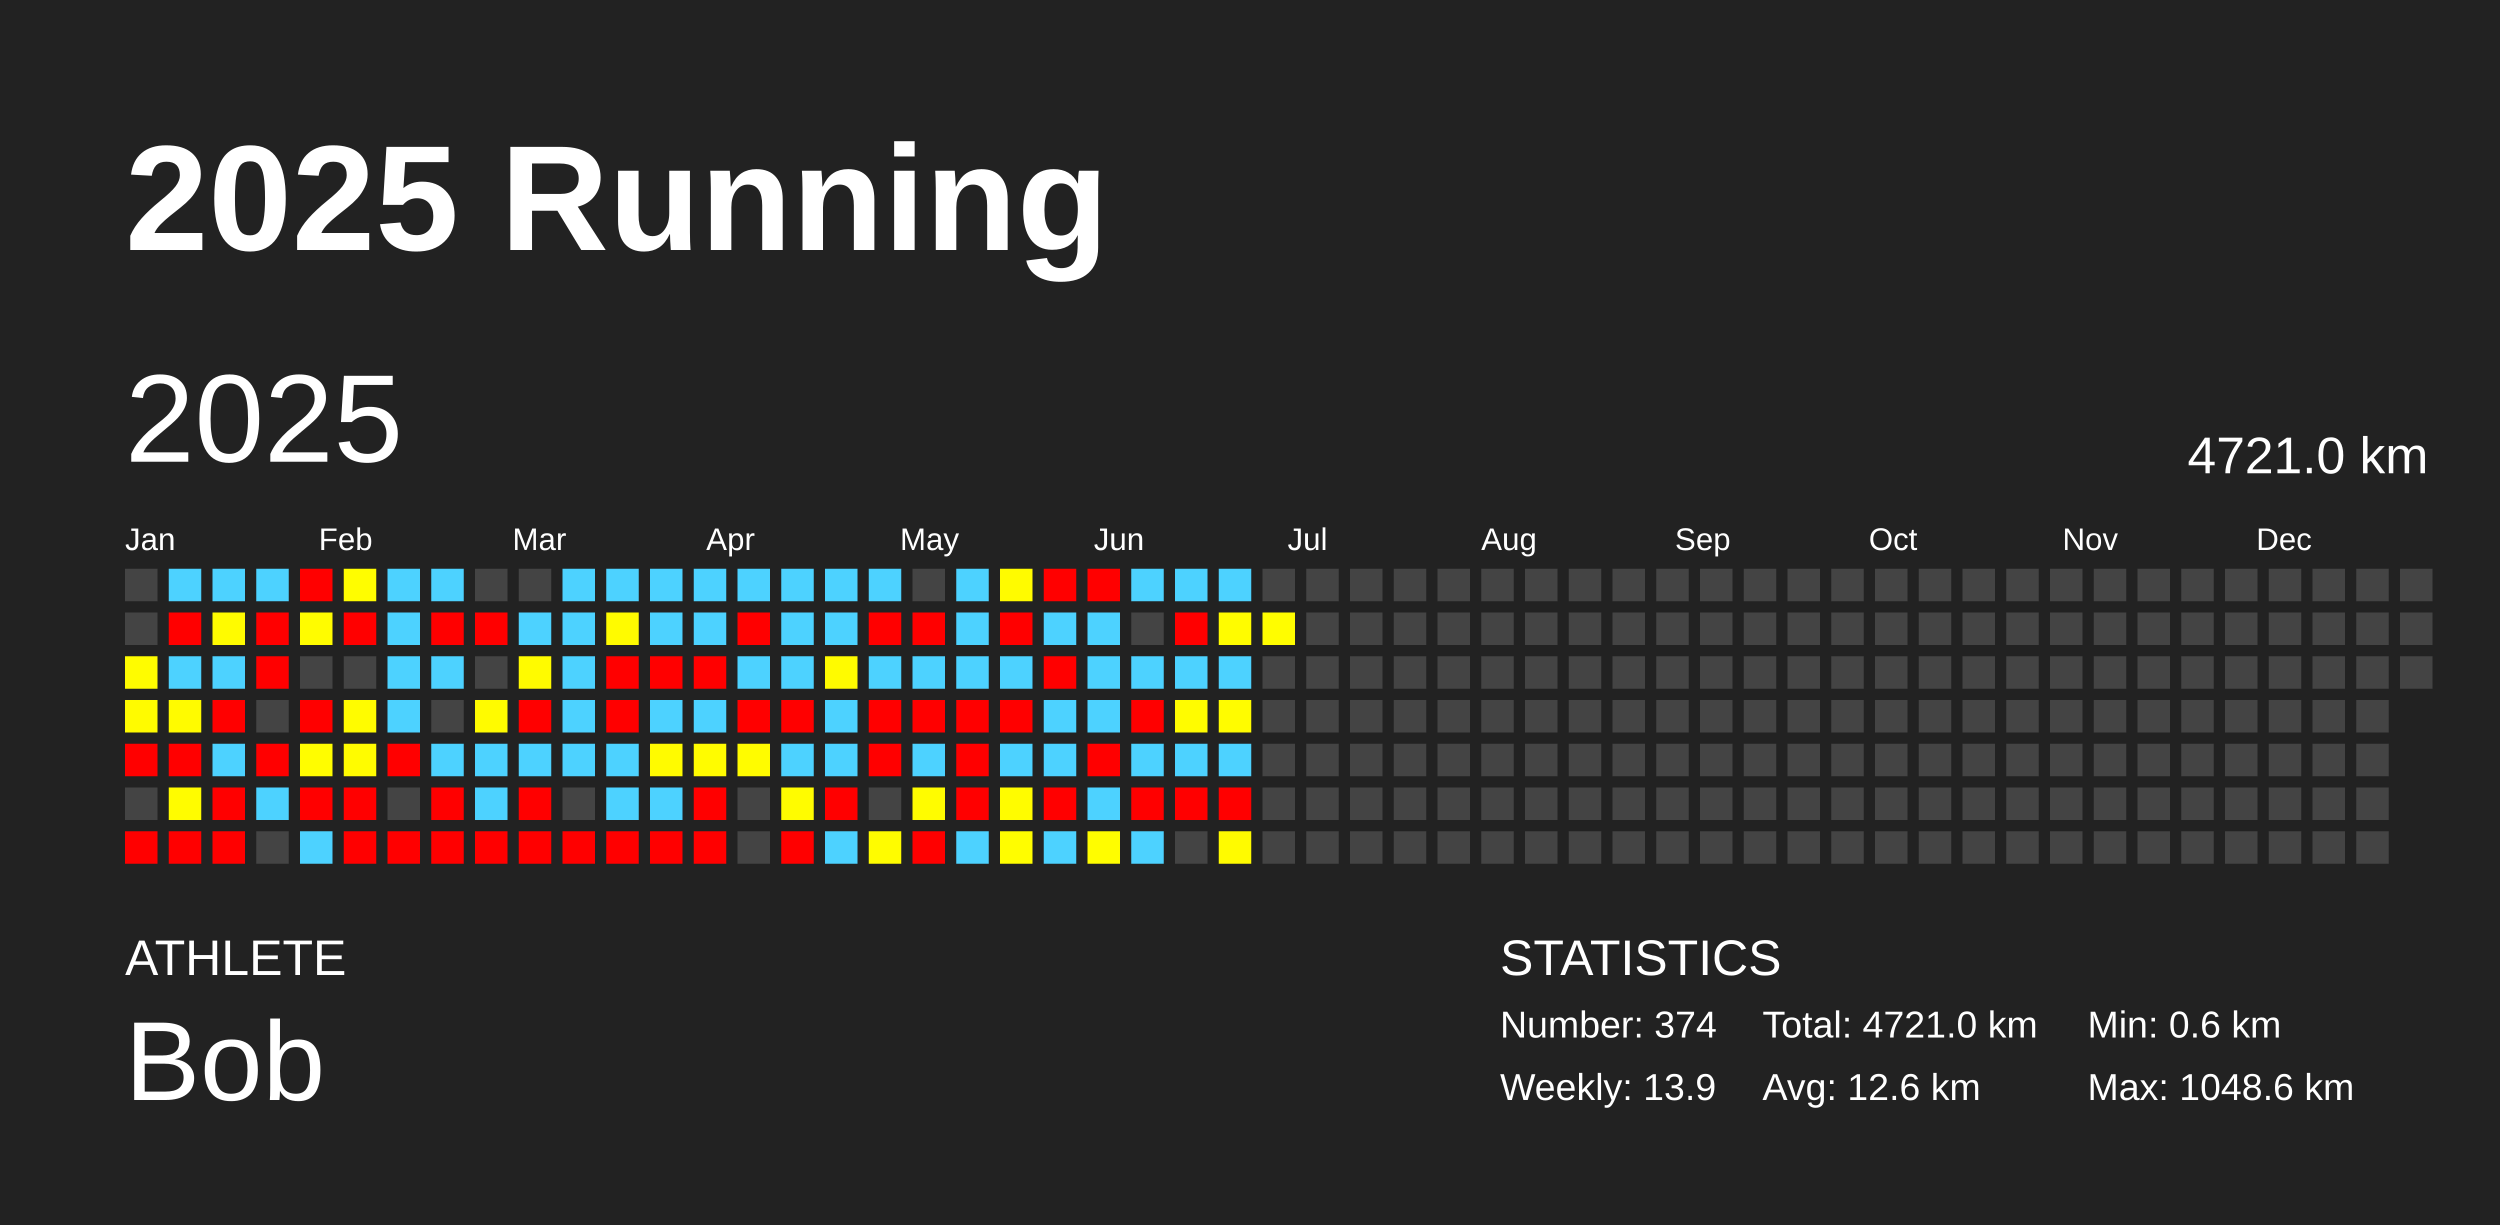
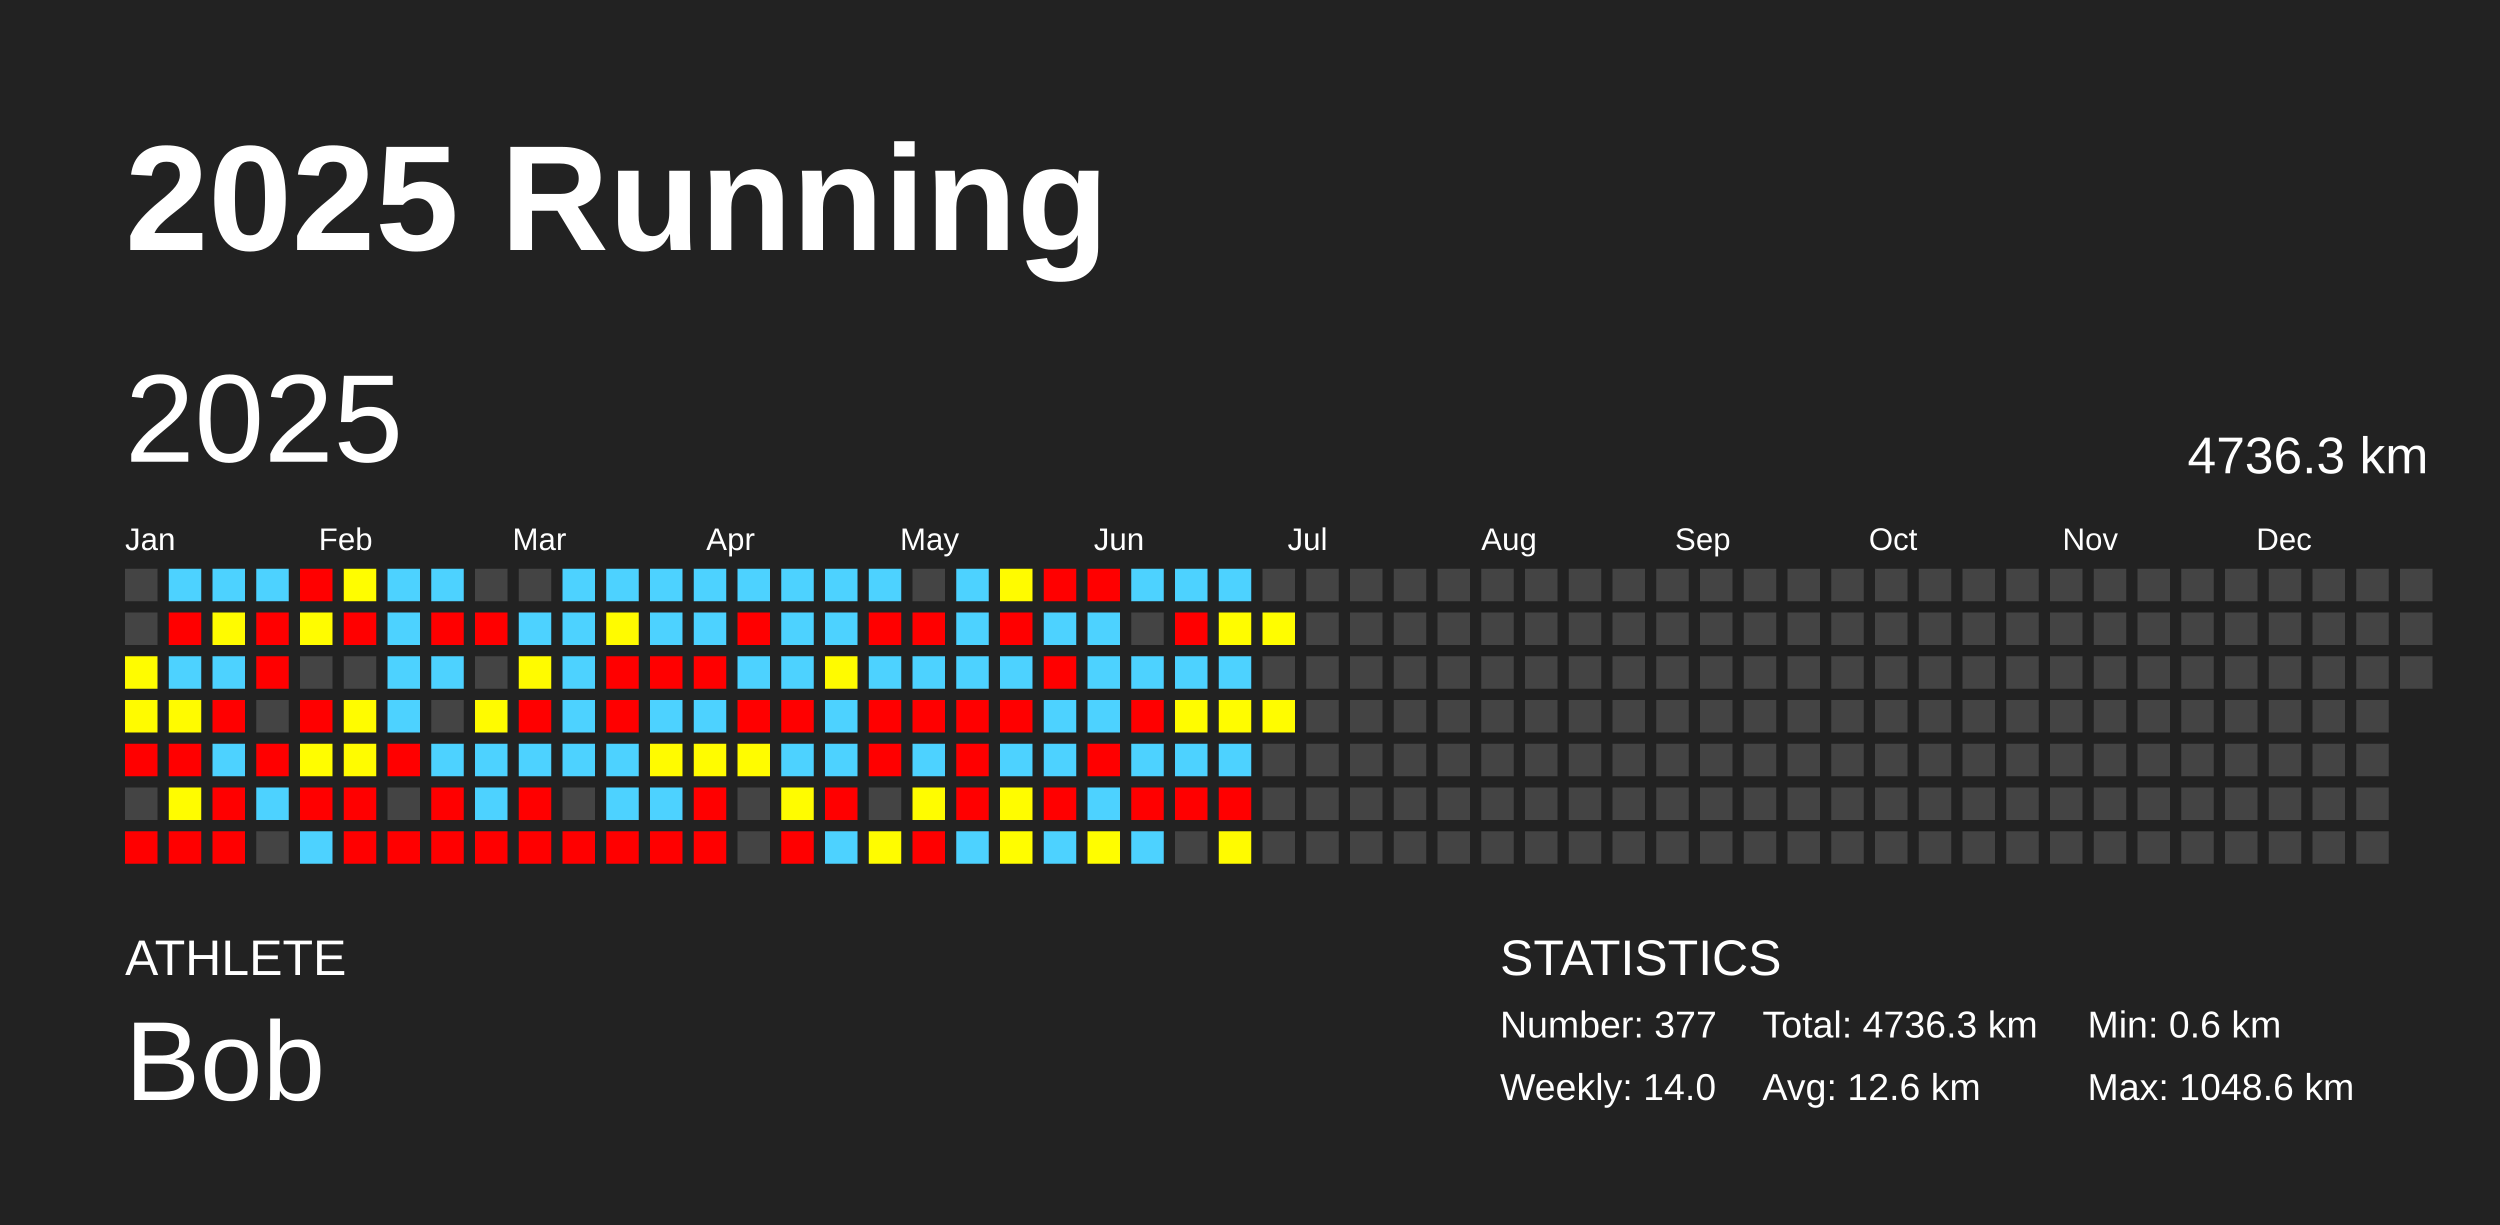
<svg xmlns="http://www.w3.org/2000/svg" baseProfile="full" height="98mm" version="1.1" viewBox="0,0,200,98" width="200mm">
  <defs />
  <rect fill="#222222" height="98" width="200" x="0" y="0" />
  <text fill="#FFFFFF" style="font-size:12px; font-family:Arial; font-weight:bold;" x="10" y="20">2025 Running</text>
  <text fill="#FFFFFF" style="font-size:4px; font-family:Arial" x="10" y="78">ATHLETE</text>
  <text fill="#FFFFFF" style="font-size:9px; font-family:Arial" x="10" y="88">Bob</text>
  <text fill="#FFFFFF" style="font-size:4px; font-family:Arial" x="120" y="78">STATISTICS</text>
-   <text fill="#FFFFFF" style="font-size:3px; font-family:Arial" x="120" y="83">Number: 374</text>
-   <text fill="#FFFFFF" style="font-size:3px; font-family:Arial" x="120" y="88">Weekly: 13.9</text>
-   <text fill="#FFFFFF" style="font-size:3px; font-family:Arial" x="141" y="83">Total: 4721.0 km</text>
+   <text fill="#FFFFFF" style="font-size:3px; font-family:Arial" x="120" y="83">Number: 377</text>
+   <text fill="#FFFFFF" style="font-size:3px; font-family:Arial" x="120" y="88">Weekly: 14.0</text>
+   <text fill="#FFFFFF" style="font-size:3px; font-family:Arial" x="141" y="83">Total: 4736.3 km</text>
  <text fill="#FFFFFF" style="font-size:3px; font-family:Arial" x="141" y="88">Avg: 12.6 km</text>
  <text fill="#FFFFFF" style="font-size:3px; font-family:Arial" x="167" y="83">Min: 0.6 km</text>
  <text fill="#FFFFFF" style="font-size:3px; font-family:Arial" x="167" y="88">Max: 1048.6 km</text>
  <text dominant-baseline="hanging" fill="#FFFFFF" style="font-size:10.0px; font-family:Arial;" x="10" y="30">2025</text>
-   <text dominant-baseline="hanging" fill="#FFFFFF" style="font-size:4.125px; font-family:Arial;" x="175" y="35">4721.0 km</text>
+   <text dominant-baseline="hanging" fill="#FFFFFF" style="font-size:4.125px; font-family:Arial;" x="175" y="35">4736.3 km</text>
  <text fill="#FFFFFF" style="font-size:2.5px; font-family:Arial" x="10.0" y="44">Jan</text>
  <text fill="#FFFFFF" style="font-size:2.5px; font-family:Arial" x="25.5" y="44">Feb</text>
  <text fill="#FFFFFF" style="font-size:2.5px; font-family:Arial" x="41.0" y="44">Mar</text>
  <text fill="#FFFFFF" style="font-size:2.5px; font-family:Arial" x="56.5" y="44">Apr</text>
  <text fill="#FFFFFF" style="font-size:2.5px; font-family:Arial" x="72.0" y="44">May</text>
  <text fill="#FFFFFF" style="font-size:2.5px; font-family:Arial" x="87.5" y="44">Jun</text>
  <text fill="#FFFFFF" style="font-size:2.5px; font-family:Arial" x="103.0" y="44">Jul</text>
  <text fill="#FFFFFF" style="font-size:2.5px; font-family:Arial" x="118.5" y="44">Aug</text>
  <text fill="#FFFFFF" style="font-size:2.5px; font-family:Arial" x="134.0" y="44">Sep</text>
  <text fill="#FFFFFF" style="font-size:2.5px; font-family:Arial" x="149.5" y="44">Oct</text>
  <text fill="#FFFFFF" style="font-size:2.5px; font-family:Arial" x="165.0" y="44">Nov</text>
  <text fill="#FFFFFF" style="font-size:2.5px; font-family:Arial" x="180.5" y="44">Dec</text>
  <rect fill="#444444" height="2.6" width="2.6" x="10.0" y="45.5" />
  <rect fill="#444444" height="2.6" width="2.6" x="10.0" y="49.0" />
  <rect fill="#fffc00" height="2.6" width="2.6" x="10.0" y="52.5" />
  <rect fill="#fffb00" height="2.6" width="2.6" x="10.0" y="56.0" />
  <rect fill="red" height="2.6" width="2.6" x="10.0" y="59.5" />
  <rect fill="#444444" height="2.6" width="2.6" x="10.0" y="63.0" />
  <rect fill="red" height="2.6" width="2.6" x="10.0" y="66.5" />
  <rect fill="#4dd2ff" height="2.6" width="2.6" x="13.5" y="45.5" />
  <rect fill="red" height="2.6" width="2.6" x="13.5" y="49.0" />
  <rect fill="#4dd2ff" height="2.6" width="2.6" x="13.5" y="52.5" />
  <rect fill="#fffb00" height="2.6" width="2.6" x="13.5" y="56.0" />
  <rect fill="red" height="2.6" width="2.6" x="13.5" y="59.5" />
  <rect fill="#fffc00" height="2.6" width="2.6" x="13.5" y="63.0" />
  <rect fill="red" height="2.6" width="2.6" x="13.5" y="66.5" />
  <rect fill="#4dd2ff" height="2.6" width="2.6" x="17.0" y="45.5" />
  <rect fill="#fffb00" height="2.6" width="2.6" x="17.0" y="49.0" />
  <rect fill="#4dd2ff" height="2.6" width="2.6" x="17.0" y="52.5" />
  <rect fill="red" height="2.6" width="2.6" x="17.0" y="56.0" />
  <rect fill="#4dd2ff" height="2.6" width="2.6" x="17.0" y="59.5" />
  <rect fill="red" height="2.6" width="2.6" x="17.0" y="63.0" />
  <rect fill="red" height="2.6" width="2.6" x="17.0" y="66.5" />
  <rect fill="#4dd2ff" height="2.6" width="2.6" x="20.5" y="45.5" />
  <rect fill="red" height="2.6" width="2.6" x="20.5" y="49.0" />
  <rect fill="red" height="2.6" width="2.6" x="20.5" y="52.5" />
  <rect fill="#444444" height="2.6" width="2.6" x="20.5" y="56.0" />
  <rect fill="red" height="2.6" width="2.6" x="20.5" y="59.5" />
  <rect fill="#4dd2ff" height="2.6" width="2.6" x="20.5" y="63.0" />
  <rect fill="#444444" height="2.6" width="2.6" x="20.5" y="66.5" />
  <rect fill="red" height="2.6" width="2.6" x="24.0" y="45.5" />
  <rect fill="#fffc00" height="2.6" width="2.6" x="24.0" y="49.0" />
  <rect fill="#444444" height="2.6" width="2.6" x="24.0" y="52.5" />
  <rect fill="red" height="2.6" width="2.6" x="24.0" y="56.0" />
  <rect fill="#fffd00" height="2.6" width="2.6" x="24.0" y="59.5" />
  <rect fill="red" height="2.6" width="2.6" x="24.0" y="63.0" />
  <rect fill="#4dd2ff" height="2.6" width="2.6" x="24.0" y="66.5" />
  <rect fill="#fffd00" height="2.6" width="2.6" x="27.5" y="45.5" />
  <rect fill="red" height="2.6" width="2.6" x="27.5" y="49.0" />
  <rect fill="#444444" height="2.6" width="2.6" x="27.5" y="52.5" />
  <rect fill="#fffc00" height="2.6" width="2.6" x="27.5" y="56.0" />
  <rect fill="#fffc00" height="2.6" width="2.6" x="27.5" y="59.5" />
  <rect fill="red" height="2.6" width="2.6" x="27.5" y="63.0" />
  <rect fill="red" height="2.6" width="2.6" x="27.5" y="66.5" />
  <rect fill="#4dd2ff" height="2.6" width="2.6" x="31.0" y="45.5" />
  <rect fill="#4dd2ff" height="2.6" width="2.6" x="31.0" y="49.0" />
  <rect fill="#4dd2ff" height="2.6" width="2.6" x="31.0" y="52.5" />
  <rect fill="#4dd2ff" height="2.6" width="2.6" x="31.0" y="56.0" />
  <rect fill="red" height="2.6" width="2.6" x="31.0" y="59.5" />
  <rect fill="#444444" height="2.6" width="2.6" x="31.0" y="63.0" />
  <rect fill="red" height="2.6" width="2.6" x="31.0" y="66.5" />
  <rect fill="#4dd2ff" height="2.6" width="2.6" x="34.5" y="45.5" />
  <rect fill="red" height="2.6" width="2.6" x="34.5" y="49.0" />
  <rect fill="#4dd2ff" height="2.6" width="2.6" x="34.5" y="52.5" />
  <rect fill="#444444" height="2.6" width="2.6" x="34.5" y="56.0" />
  <rect fill="#4dd2ff" height="2.6" width="2.6" x="34.5" y="59.5" />
  <rect fill="red" height="2.6" width="2.6" x="34.5" y="63.0" />
  <rect fill="red" height="2.6" width="2.6" x="34.5" y="66.5" />
  <rect fill="#444444" height="2.6" width="2.6" x="38.0" y="45.5" />
  <rect fill="red" height="2.6" width="2.6" x="38.0" y="49.0" />
  <rect fill="#444444" height="2.6" width="2.6" x="38.0" y="52.5" />
  <rect fill="#fffb00" height="2.6" width="2.6" x="38.0" y="56.0" />
  <rect fill="#4dd2ff" height="2.6" width="2.6" x="38.0" y="59.5" />
  <rect fill="#4dd2ff" height="2.6" width="2.6" x="38.0" y="63.0" />
  <rect fill="red" height="2.6" width="2.6" x="38.0" y="66.5" />
  <rect fill="#444444" height="2.6" width="2.6" x="41.5" y="45.5" />
  <rect fill="#4dd2ff" height="2.6" width="2.6" x="41.5" y="49.0" />
  <rect fill="#fffb00" height="2.6" width="2.6" x="41.5" y="52.5" />
  <rect fill="red" height="2.6" width="2.6" x="41.5" y="56.0" />
  <rect fill="#4dd2ff" height="2.6" width="2.6" x="41.5" y="59.5" />
  <rect fill="red" height="2.6" width="2.6" x="41.5" y="63.0" />
  <rect fill="red" height="2.6" width="2.6" x="41.5" y="66.5" />
  <rect fill="#4dd2ff" height="2.6" width="2.6" x="45.0" y="45.5" />
  <rect fill="#4dd2ff" height="2.6" width="2.6" x="45.0" y="49.0" />
  <rect fill="#4dd2ff" height="2.6" width="2.6" x="45.0" y="52.5" />
  <rect fill="#4dd2ff" height="2.6" width="2.6" x="45.0" y="56.0" />
  <rect fill="#4dd2ff" height="2.6" width="2.6" x="45.0" y="59.5" />
  <rect fill="#444444" height="2.6" width="2.6" x="45.0" y="63.0" />
  <rect fill="red" height="2.6" width="2.6" x="45.0" y="66.5" />
  <rect fill="#4dd2ff" height="2.6" width="2.6" x="48.5" y="45.5" />
  <rect fill="#fffb00" height="2.6" width="2.6" x="48.5" y="49.0" />
  <rect fill="red" height="2.6" width="2.6" x="48.5" y="52.5" />
  <rect fill="red" height="2.6" width="2.6" x="48.5" y="56.0" />
  <rect fill="#4dd2ff" height="2.6" width="2.6" x="48.5" y="59.5" />
  <rect fill="#4dd2ff" height="2.6" width="2.6" x="48.5" y="63.0" />
  <rect fill="red" height="2.6" width="2.6" x="48.5" y="66.5" />
  <rect fill="#4dd2ff" height="2.6" width="2.6" x="52.0" y="45.5" />
  <rect fill="#4dd2ff" height="2.6" width="2.6" x="52.0" y="49.0" />
  <rect fill="red" height="2.6" width="2.6" x="52.0" y="52.5" />
  <rect fill="#4dd2ff" height="2.6" width="2.6" x="52.0" y="56.0" />
  <rect fill="#fffb00" height="2.6" width="2.6" x="52.0" y="59.5" />
  <rect fill="#4dd2ff" height="2.6" width="2.6" x="52.0" y="63.0" />
  <rect fill="red" height="2.6" width="2.6" x="52.0" y="66.5" />
  <rect fill="#4dd2ff" height="2.6" width="2.6" x="55.5" y="45.5" />
  <rect fill="#4dd2ff" height="2.6" width="2.6" x="55.5" y="49.0" />
  <rect fill="red" height="2.6" width="2.6" x="55.5" y="52.5" />
  <rect fill="#4dd2ff" height="2.6" width="2.6" x="55.5" y="56.0" />
  <rect fill="#fffc00" height="2.6" width="2.6" x="55.5" y="59.5" />
  <rect fill="red" height="2.6" width="2.6" x="55.5" y="63.0" />
  <rect fill="red" height="2.6" width="2.6" x="55.5" y="66.5" />
  <rect fill="#4dd2ff" height="2.6" width="2.6" x="59.0" y="45.5" />
  <rect fill="red" height="2.6" width="2.6" x="59.0" y="49.0" />
  <rect fill="#4dd2ff" height="2.6" width="2.6" x="59.0" y="52.5" />
  <rect fill="red" height="2.6" width="2.6" x="59.0" y="56.0" />
  <rect fill="#fffc00" height="2.6" width="2.6" x="59.0" y="59.5" />
  <rect fill="#444444" height="2.6" width="2.6" x="59.0" y="63.0" />
  <rect fill="#444444" height="2.6" width="2.6" x="59.0" y="66.5" />
  <rect fill="#4dd2ff" height="2.6" width="2.6" x="62.5" y="45.5" />
  <rect fill="#4dd2ff" height="2.6" width="2.6" x="62.5" y="49.0" />
  <rect fill="#4dd2ff" height="2.6" width="2.6" x="62.5" y="52.5" />
  <rect fill="red" height="2.6" width="2.6" x="62.5" y="56.0" />
  <rect fill="#4dd2ff" height="2.6" width="2.6" x="62.5" y="59.5" />
  <rect fill="#fffc00" height="2.6" width="2.6" x="62.5" y="63.0" />
  <rect fill="red" height="2.6" width="2.6" x="62.5" y="66.5" />
  <rect fill="#4dd2ff" height="2.6" width="2.6" x="66.0" y="45.5" />
  <rect fill="#4dd2ff" height="2.6" width="2.6" x="66.0" y="49.0" />
  <rect fill="#fffb00" height="2.6" width="2.6" x="66.0" y="52.5" />
  <rect fill="#4dd2ff" height="2.6" width="2.6" x="66.0" y="56.0" />
  <rect fill="#4dd2ff" height="2.6" width="2.6" x="66.0" y="59.5" />
  <rect fill="red" height="2.6" width="2.6" x="66.0" y="63.0" />
  <rect fill="#4dd2ff" height="2.6" width="2.6" x="66.0" y="66.5" />
  <rect fill="#4dd2ff" height="2.6" width="2.6" x="69.5" y="45.5" />
  <rect fill="red" height="2.6" width="2.6" x="69.5" y="49.0" />
  <rect fill="#4dd2ff" height="2.6" width="2.6" x="69.5" y="52.5" />
  <rect fill="red" height="2.6" width="2.6" x="69.5" y="56.0" />
  <rect fill="red" height="2.6" width="2.6" x="69.5" y="59.5" />
  <rect fill="#444444" height="2.6" width="2.6" x="69.5" y="63.0" />
  <rect fill="#fffc00" height="2.6" width="2.6" x="69.5" y="66.5" />
  <rect fill="#444444" height="2.6" width="2.6" x="73.0" y="45.5" />
  <rect fill="red" height="2.6" width="2.6" x="73.0" y="49.0" />
  <rect fill="#4dd2ff" height="2.6" width="2.6" x="73.0" y="52.5" />
  <rect fill="red" height="2.6" width="2.6" x="73.0" y="56.0" />
  <rect fill="#4dd2ff" height="2.6" width="2.6" x="73.0" y="59.5" />
  <rect fill="#fffc00" height="2.6" width="2.6" x="73.0" y="63.0" />
  <rect fill="red" height="2.6" width="2.6" x="73.0" y="66.5" />
  <rect fill="#4dd2ff" height="2.6" width="2.6" x="76.5" y="45.5" />
  <rect fill="#4dd2ff" height="2.6" width="2.6" x="76.5" y="49.0" />
  <rect fill="#4dd2ff" height="2.6" width="2.6" x="76.5" y="52.5" />
  <rect fill="red" height="2.6" width="2.6" x="76.5" y="56.0" />
  <rect fill="red" height="2.6" width="2.6" x="76.5" y="59.5" />
  <rect fill="red" height="2.6" width="2.6" x="76.5" y="63.0" />
  <rect fill="#4dd2ff" height="2.6" width="2.6" x="76.5" y="66.5" />
  <rect fill="#fffb00" height="2.6" width="2.6" x="80.0" y="45.5" />
  <rect fill="red" height="2.6" width="2.6" x="80.0" y="49.0" />
  <rect fill="#4dd2ff" height="2.6" width="2.6" x="80.0" y="52.5" />
  <rect fill="red" height="2.6" width="2.6" x="80.0" y="56.0" />
  <rect fill="#4dd2ff" height="2.6" width="2.6" x="80.0" y="59.5" />
  <rect fill="#fffc00" height="2.6" width="2.6" x="80.0" y="63.0" />
  <rect fill="#fffd00" height="2.6" width="2.6" x="80.0" y="66.5" />
  <rect fill="red" height="2.6" width="2.6" x="83.5" y="45.5" />
  <rect fill="#4dd2ff" height="2.6" width="2.6" x="83.5" y="49.0" />
  <rect fill="red" height="2.6" width="2.6" x="83.5" y="52.5" />
  <rect fill="#4dd2ff" height="2.6" width="2.6" x="83.5" y="56.0" />
  <rect fill="#4dd2ff" height="2.6" width="2.6" x="83.5" y="59.5" />
  <rect fill="red" height="2.6" width="2.6" x="83.5" y="63.0" />
  <rect fill="#4dd2ff" height="2.6" width="2.6" x="83.5" y="66.5" />
  <rect fill="red" height="2.6" width="2.6" x="87.0" y="45.5" />
  <rect fill="#4dd2ff" height="2.6" width="2.6" x="87.0" y="49.0" />
  <rect fill="#4dd2ff" height="2.6" width="2.6" x="87.0" y="52.5" />
  <rect fill="#4dd2ff" height="2.6" width="2.6" x="87.0" y="56.0" />
  <rect fill="red" height="2.6" width="2.6" x="87.0" y="59.5" />
  <rect fill="#4dd2ff" height="2.6" width="2.6" x="87.0" y="63.0" />
  <rect fill="#fffd00" height="2.6" width="2.6" x="87.0" y="66.5" />
  <rect fill="#4dd2ff" height="2.6" width="2.6" x="90.5" y="45.5" />
  <rect fill="#444444" height="2.6" width="2.6" x="90.5" y="49.0" />
  <rect fill="#4dd2ff" height="2.6" width="2.6" x="90.5" y="52.5" />
  <rect fill="red" height="2.6" width="2.6" x="90.5" y="56.0" />
  <rect fill="#4dd2ff" height="2.6" width="2.6" x="90.5" y="59.5" />
  <rect fill="red" height="2.6" width="2.6" x="90.5" y="63.0" />
  <rect fill="#4dd2ff" height="2.6" width="2.6" x="90.5" y="66.5" />
  <rect fill="#4dd2ff" height="2.6" width="2.6" x="94.0" y="45.5" />
  <rect fill="red" height="2.6" width="2.6" x="94.0" y="49.0" />
  <rect fill="#4dd2ff" height="2.6" width="2.6" x="94.0" y="52.5" />
  <rect fill="#fffc00" height="2.6" width="2.6" x="94.0" y="56.0" />
  <rect fill="#4dd2ff" height="2.6" width="2.6" x="94.0" y="59.5" />
  <rect fill="red" height="2.6" width="2.6" x="94.0" y="63.0" />
  <rect fill="#444444" height="2.6" width="2.6" x="94.0" y="66.5" />
  <rect fill="#4dd2ff" height="2.6" width="2.6" x="97.5" y="45.5" />
  <rect fill="#fffc00" height="2.6" width="2.6" x="97.5" y="49.0" />
  <rect fill="#4dd2ff" height="2.6" width="2.6" x="97.5" y="52.5" />
  <rect fill="#fffc00" height="2.6" width="2.6" x="97.5" y="56.0" />
  <rect fill="#4dd2ff" height="2.6" width="2.6" x="97.5" y="59.5" />
  <rect fill="red" height="2.6" width="2.6" x="97.5" y="63.0" />
  <rect fill="#fffb00" height="2.6" width="2.6" x="97.5" y="66.5" />
  <rect fill="#444444" height="2.6" width="2.6" x="101.0" y="45.5" />
  <rect fill="#fffd00" height="2.6" width="2.6" x="101.0" y="49.0" />
  <rect fill="#444444" height="2.6" width="2.6" x="101.0" y="52.5" />
-   <rect fill="#444444" height="2.6" width="2.6" x="101.0" y="56.0" />
+   <rect fill="#fffc00" height="2.6" width="2.6" x="101.0" y="56.0" />
  <rect fill="#444444" height="2.6" width="2.6" x="101.0" y="59.5" />
  <rect fill="#444444" height="2.6" width="2.6" x="101.0" y="63.0" />
  <rect fill="#444444" height="2.6" width="2.6" x="101.0" y="66.5" />
  <rect fill="#444444" height="2.6" width="2.6" x="104.5" y="45.5" />
  <rect fill="#444444" height="2.6" width="2.6" x="104.5" y="49.0" />
  <rect fill="#444444" height="2.6" width="2.6" x="104.5" y="52.5" />
  <rect fill="#444444" height="2.6" width="2.6" x="104.5" y="56.0" />
  <rect fill="#444444" height="2.6" width="2.6" x="104.5" y="59.5" />
  <rect fill="#444444" height="2.6" width="2.6" x="104.5" y="63.0" />
  <rect fill="#444444" height="2.6" width="2.6" x="104.5" y="66.5" />
  <rect fill="#444444" height="2.6" width="2.6" x="108.0" y="45.5" />
  <rect fill="#444444" height="2.6" width="2.6" x="108.0" y="49.0" />
  <rect fill="#444444" height="2.6" width="2.6" x="108.0" y="52.5" />
  <rect fill="#444444" height="2.6" width="2.6" x="108.0" y="56.0" />
  <rect fill="#444444" height="2.6" width="2.6" x="108.0" y="59.5" />
  <rect fill="#444444" height="2.6" width="2.6" x="108.0" y="63.0" />
  <rect fill="#444444" height="2.6" width="2.6" x="108.0" y="66.5" />
  <rect fill="#444444" height="2.6" width="2.6" x="111.5" y="45.5" />
  <rect fill="#444444" height="2.6" width="2.6" x="111.5" y="49.0" />
  <rect fill="#444444" height="2.6" width="2.6" x="111.5" y="52.5" />
  <rect fill="#444444" height="2.6" width="2.6" x="111.5" y="56.0" />
  <rect fill="#444444" height="2.6" width="2.6" x="111.5" y="59.5" />
  <rect fill="#444444" height="2.6" width="2.6" x="111.5" y="63.0" />
  <rect fill="#444444" height="2.6" width="2.6" x="111.5" y="66.5" />
  <rect fill="#444444" height="2.6" width="2.6" x="115.0" y="45.5" />
  <rect fill="#444444" height="2.6" width="2.6" x="115.0" y="49.0" />
  <rect fill="#444444" height="2.6" width="2.6" x="115.0" y="52.5" />
  <rect fill="#444444" height="2.6" width="2.6" x="115.0" y="56.0" />
  <rect fill="#444444" height="2.6" width="2.6" x="115.0" y="59.5" />
  <rect fill="#444444" height="2.6" width="2.6" x="115.0" y="63.0" />
  <rect fill="#444444" height="2.6" width="2.6" x="115.0" y="66.5" />
  <rect fill="#444444" height="2.6" width="2.6" x="118.5" y="45.5" />
  <rect fill="#444444" height="2.6" width="2.6" x="118.5" y="49.0" />
  <rect fill="#444444" height="2.6" width="2.6" x="118.5" y="52.5" />
  <rect fill="#444444" height="2.6" width="2.6" x="118.5" y="56.0" />
  <rect fill="#444444" height="2.6" width="2.6" x="118.5" y="59.5" />
  <rect fill="#444444" height="2.6" width="2.6" x="118.5" y="63.0" />
  <rect fill="#444444" height="2.6" width="2.6" x="118.5" y="66.5" />
  <rect fill="#444444" height="2.6" width="2.6" x="122.0" y="45.5" />
  <rect fill="#444444" height="2.6" width="2.6" x="122.0" y="49.0" />
  <rect fill="#444444" height="2.6" width="2.6" x="122.0" y="52.5" />
  <rect fill="#444444" height="2.6" width="2.6" x="122.0" y="56.0" />
  <rect fill="#444444" height="2.6" width="2.6" x="122.0" y="59.5" />
  <rect fill="#444444" height="2.6" width="2.6" x="122.0" y="63.0" />
  <rect fill="#444444" height="2.6" width="2.6" x="122.0" y="66.5" />
  <rect fill="#444444" height="2.6" width="2.6" x="125.5" y="45.5" />
  <rect fill="#444444" height="2.6" width="2.6" x="125.5" y="49.0" />
  <rect fill="#444444" height="2.6" width="2.6" x="125.5" y="52.5" />
  <rect fill="#444444" height="2.6" width="2.6" x="125.5" y="56.0" />
  <rect fill="#444444" height="2.6" width="2.6" x="125.5" y="59.5" />
  <rect fill="#444444" height="2.6" width="2.6" x="125.5" y="63.0" />
  <rect fill="#444444" height="2.6" width="2.6" x="125.5" y="66.5" />
  <rect fill="#444444" height="2.6" width="2.6" x="129.0" y="45.5" />
  <rect fill="#444444" height="2.6" width="2.6" x="129.0" y="49.0" />
  <rect fill="#444444" height="2.6" width="2.6" x="129.0" y="52.5" />
  <rect fill="#444444" height="2.6" width="2.6" x="129.0" y="56.0" />
  <rect fill="#444444" height="2.6" width="2.6" x="129.0" y="59.5" />
  <rect fill="#444444" height="2.6" width="2.6" x="129.0" y="63.0" />
  <rect fill="#444444" height="2.6" width="2.6" x="129.0" y="66.5" />
  <rect fill="#444444" height="2.6" width="2.6" x="132.5" y="45.5" />
  <rect fill="#444444" height="2.6" width="2.6" x="132.5" y="49.0" />
  <rect fill="#444444" height="2.6" width="2.6" x="132.5" y="52.5" />
  <rect fill="#444444" height="2.6" width="2.6" x="132.5" y="56.0" />
  <rect fill="#444444" height="2.6" width="2.6" x="132.5" y="59.5" />
  <rect fill="#444444" height="2.6" width="2.6" x="132.5" y="63.0" />
  <rect fill="#444444" height="2.6" width="2.6" x="132.5" y="66.5" />
  <rect fill="#444444" height="2.6" width="2.6" x="136.0" y="45.5" />
  <rect fill="#444444" height="2.6" width="2.6" x="136.0" y="49.0" />
  <rect fill="#444444" height="2.6" width="2.6" x="136.0" y="52.5" />
  <rect fill="#444444" height="2.6" width="2.6" x="136.0" y="56.0" />
  <rect fill="#444444" height="2.6" width="2.6" x="136.0" y="59.5" />
  <rect fill="#444444" height="2.6" width="2.6" x="136.0" y="63.0" />
  <rect fill="#444444" height="2.6" width="2.6" x="136.0" y="66.5" />
  <rect fill="#444444" height="2.6" width="2.6" x="139.5" y="45.5" />
  <rect fill="#444444" height="2.6" width="2.6" x="139.5" y="49.0" />
  <rect fill="#444444" height="2.6" width="2.6" x="139.5" y="52.5" />
  <rect fill="#444444" height="2.6" width="2.6" x="139.5" y="56.0" />
  <rect fill="#444444" height="2.6" width="2.6" x="139.5" y="59.5" />
  <rect fill="#444444" height="2.6" width="2.6" x="139.5" y="63.0" />
  <rect fill="#444444" height="2.6" width="2.6" x="139.5" y="66.5" />
  <rect fill="#444444" height="2.6" width="2.6" x="143.0" y="45.5" />
  <rect fill="#444444" height="2.6" width="2.6" x="143.0" y="49.0" />
  <rect fill="#444444" height="2.6" width="2.6" x="143.0" y="52.5" />
  <rect fill="#444444" height="2.6" width="2.6" x="143.0" y="56.0" />
  <rect fill="#444444" height="2.6" width="2.6" x="143.0" y="59.5" />
  <rect fill="#444444" height="2.6" width="2.6" x="143.0" y="63.0" />
  <rect fill="#444444" height="2.6" width="2.6" x="143.0" y="66.5" />
  <rect fill="#444444" height="2.6" width="2.6" x="146.5" y="45.5" />
  <rect fill="#444444" height="2.6" width="2.6" x="146.5" y="49.0" />
  <rect fill="#444444" height="2.6" width="2.6" x="146.5" y="52.5" />
  <rect fill="#444444" height="2.6" width="2.6" x="146.5" y="56.0" />
  <rect fill="#444444" height="2.6" width="2.6" x="146.5" y="59.5" />
  <rect fill="#444444" height="2.6" width="2.6" x="146.5" y="63.0" />
  <rect fill="#444444" height="2.6" width="2.6" x="146.5" y="66.5" />
  <rect fill="#444444" height="2.6" width="2.6" x="150.0" y="45.5" />
  <rect fill="#444444" height="2.6" width="2.6" x="150.0" y="49.0" />
  <rect fill="#444444" height="2.6" width="2.6" x="150.0" y="52.5" />
  <rect fill="#444444" height="2.6" width="2.6" x="150.0" y="56.0" />
  <rect fill="#444444" height="2.6" width="2.6" x="150.0" y="59.5" />
  <rect fill="#444444" height="2.6" width="2.6" x="150.0" y="63.0" />
  <rect fill="#444444" height="2.6" width="2.6" x="150.0" y="66.5" />
  <rect fill="#444444" height="2.6" width="2.6" x="153.5" y="45.5" />
  <rect fill="#444444" height="2.6" width="2.6" x="153.5" y="49.0" />
  <rect fill="#444444" height="2.6" width="2.6" x="153.5" y="52.5" />
  <rect fill="#444444" height="2.6" width="2.6" x="153.5" y="56.0" />
  <rect fill="#444444" height="2.6" width="2.6" x="153.5" y="59.5" />
  <rect fill="#444444" height="2.6" width="2.6" x="153.5" y="63.0" />
  <rect fill="#444444" height="2.6" width="2.6" x="153.5" y="66.5" />
  <rect fill="#444444" height="2.6" width="2.6" x="157.0" y="45.5" />
  <rect fill="#444444" height="2.6" width="2.6" x="157.0" y="49.0" />
  <rect fill="#444444" height="2.6" width="2.6" x="157.0" y="52.5" />
  <rect fill="#444444" height="2.6" width="2.6" x="157.0" y="56.0" />
  <rect fill="#444444" height="2.6" width="2.6" x="157.0" y="59.5" />
  <rect fill="#444444" height="2.6" width="2.6" x="157.0" y="63.0" />
  <rect fill="#444444" height="2.6" width="2.6" x="157.0" y="66.5" />
  <rect fill="#444444" height="2.6" width="2.6" x="160.5" y="45.5" />
  <rect fill="#444444" height="2.6" width="2.6" x="160.5" y="49.0" />
  <rect fill="#444444" height="2.6" width="2.6" x="160.5" y="52.5" />
  <rect fill="#444444" height="2.6" width="2.6" x="160.5" y="56.0" />
  <rect fill="#444444" height="2.6" width="2.6" x="160.5" y="59.5" />
  <rect fill="#444444" height="2.6" width="2.6" x="160.5" y="63.0" />
  <rect fill="#444444" height="2.6" width="2.6" x="160.5" y="66.5" />
  <rect fill="#444444" height="2.6" width="2.6" x="164.0" y="45.5" />
  <rect fill="#444444" height="2.6" width="2.6" x="164.0" y="49.0" />
  <rect fill="#444444" height="2.6" width="2.6" x="164.0" y="52.5" />
  <rect fill="#444444" height="2.6" width="2.6" x="164.0" y="56.0" />
  <rect fill="#444444" height="2.6" width="2.6" x="164.0" y="59.5" />
  <rect fill="#444444" height="2.6" width="2.6" x="164.0" y="63.0" />
  <rect fill="#444444" height="2.6" width="2.6" x="164.0" y="66.5" />
  <rect fill="#444444" height="2.6" width="2.6" x="167.5" y="45.5" />
  <rect fill="#444444" height="2.6" width="2.6" x="167.5" y="49.0" />
  <rect fill="#444444" height="2.6" width="2.6" x="167.5" y="52.5" />
  <rect fill="#444444" height="2.6" width="2.6" x="167.5" y="56.0" />
  <rect fill="#444444" height="2.6" width="2.6" x="167.5" y="59.5" />
  <rect fill="#444444" height="2.6" width="2.6" x="167.5" y="63.0" />
  <rect fill="#444444" height="2.6" width="2.6" x="167.5" y="66.5" />
  <rect fill="#444444" height="2.6" width="2.6" x="171.0" y="45.5" />
  <rect fill="#444444" height="2.6" width="2.6" x="171.0" y="49.0" />
  <rect fill="#444444" height="2.6" width="2.6" x="171.0" y="52.5" />
  <rect fill="#444444" height="2.6" width="2.6" x="171.0" y="56.0" />
  <rect fill="#444444" height="2.6" width="2.6" x="171.0" y="59.5" />
  <rect fill="#444444" height="2.6" width="2.6" x="171.0" y="63.0" />
  <rect fill="#444444" height="2.6" width="2.6" x="171.0" y="66.5" />
  <rect fill="#444444" height="2.6" width="2.6" x="174.5" y="45.5" />
  <rect fill="#444444" height="2.6" width="2.6" x="174.5" y="49.0" />
  <rect fill="#444444" height="2.6" width="2.6" x="174.5" y="52.5" />
  <rect fill="#444444" height="2.6" width="2.6" x="174.5" y="56.0" />
  <rect fill="#444444" height="2.6" width="2.6" x="174.5" y="59.5" />
  <rect fill="#444444" height="2.6" width="2.6" x="174.5" y="63.0" />
  <rect fill="#444444" height="2.6" width="2.6" x="174.5" y="66.5" />
  <rect fill="#444444" height="2.6" width="2.6" x="178.0" y="45.5" />
  <rect fill="#444444" height="2.6" width="2.6" x="178.0" y="49.0" />
  <rect fill="#444444" height="2.6" width="2.6" x="178.0" y="52.5" />
  <rect fill="#444444" height="2.6" width="2.6" x="178.0" y="56.0" />
  <rect fill="#444444" height="2.6" width="2.6" x="178.0" y="59.5" />
  <rect fill="#444444" height="2.6" width="2.6" x="178.0" y="63.0" />
  <rect fill="#444444" height="2.6" width="2.6" x="178.0" y="66.5" />
  <rect fill="#444444" height="2.6" width="2.6" x="181.5" y="45.5" />
  <rect fill="#444444" height="2.6" width="2.6" x="181.5" y="49.0" />
  <rect fill="#444444" height="2.6" width="2.6" x="181.5" y="52.5" />
  <rect fill="#444444" height="2.6" width="2.6" x="181.5" y="56.0" />
  <rect fill="#444444" height="2.6" width="2.6" x="181.5" y="59.5" />
  <rect fill="#444444" height="2.6" width="2.6" x="181.5" y="63.0" />
  <rect fill="#444444" height="2.6" width="2.6" x="181.5" y="66.5" />
  <rect fill="#444444" height="2.6" width="2.6" x="185.0" y="45.5" />
  <rect fill="#444444" height="2.6" width="2.6" x="185.0" y="49.0" />
  <rect fill="#444444" height="2.6" width="2.6" x="185.0" y="52.5" />
  <rect fill="#444444" height="2.6" width="2.6" x="185.0" y="56.0" />
  <rect fill="#444444" height="2.6" width="2.6" x="185.0" y="59.5" />
  <rect fill="#444444" height="2.6" width="2.6" x="185.0" y="63.0" />
  <rect fill="#444444" height="2.6" width="2.6" x="185.0" y="66.5" />
  <rect fill="#444444" height="2.6" width="2.6" x="188.5" y="45.5" />
  <rect fill="#444444" height="2.6" width="2.6" x="188.5" y="49.0" />
  <rect fill="#444444" height="2.6" width="2.6" x="188.5" y="52.5" />
  <rect fill="#444444" height="2.6" width="2.6" x="188.5" y="56.0" />
  <rect fill="#444444" height="2.6" width="2.6" x="188.5" y="59.5" />
  <rect fill="#444444" height="2.6" width="2.6" x="188.5" y="63.0" />
  <rect fill="#444444" height="2.6" width="2.6" x="188.5" y="66.5" />
  <rect fill="#444444" height="2.6" width="2.6" x="192.0" y="45.5" />
  <rect fill="#444444" height="2.6" width="2.6" x="192.0" y="49.0" />
  <rect fill="#444444" height="2.6" width="2.6" x="192.0" y="52.5" />
</svg>
